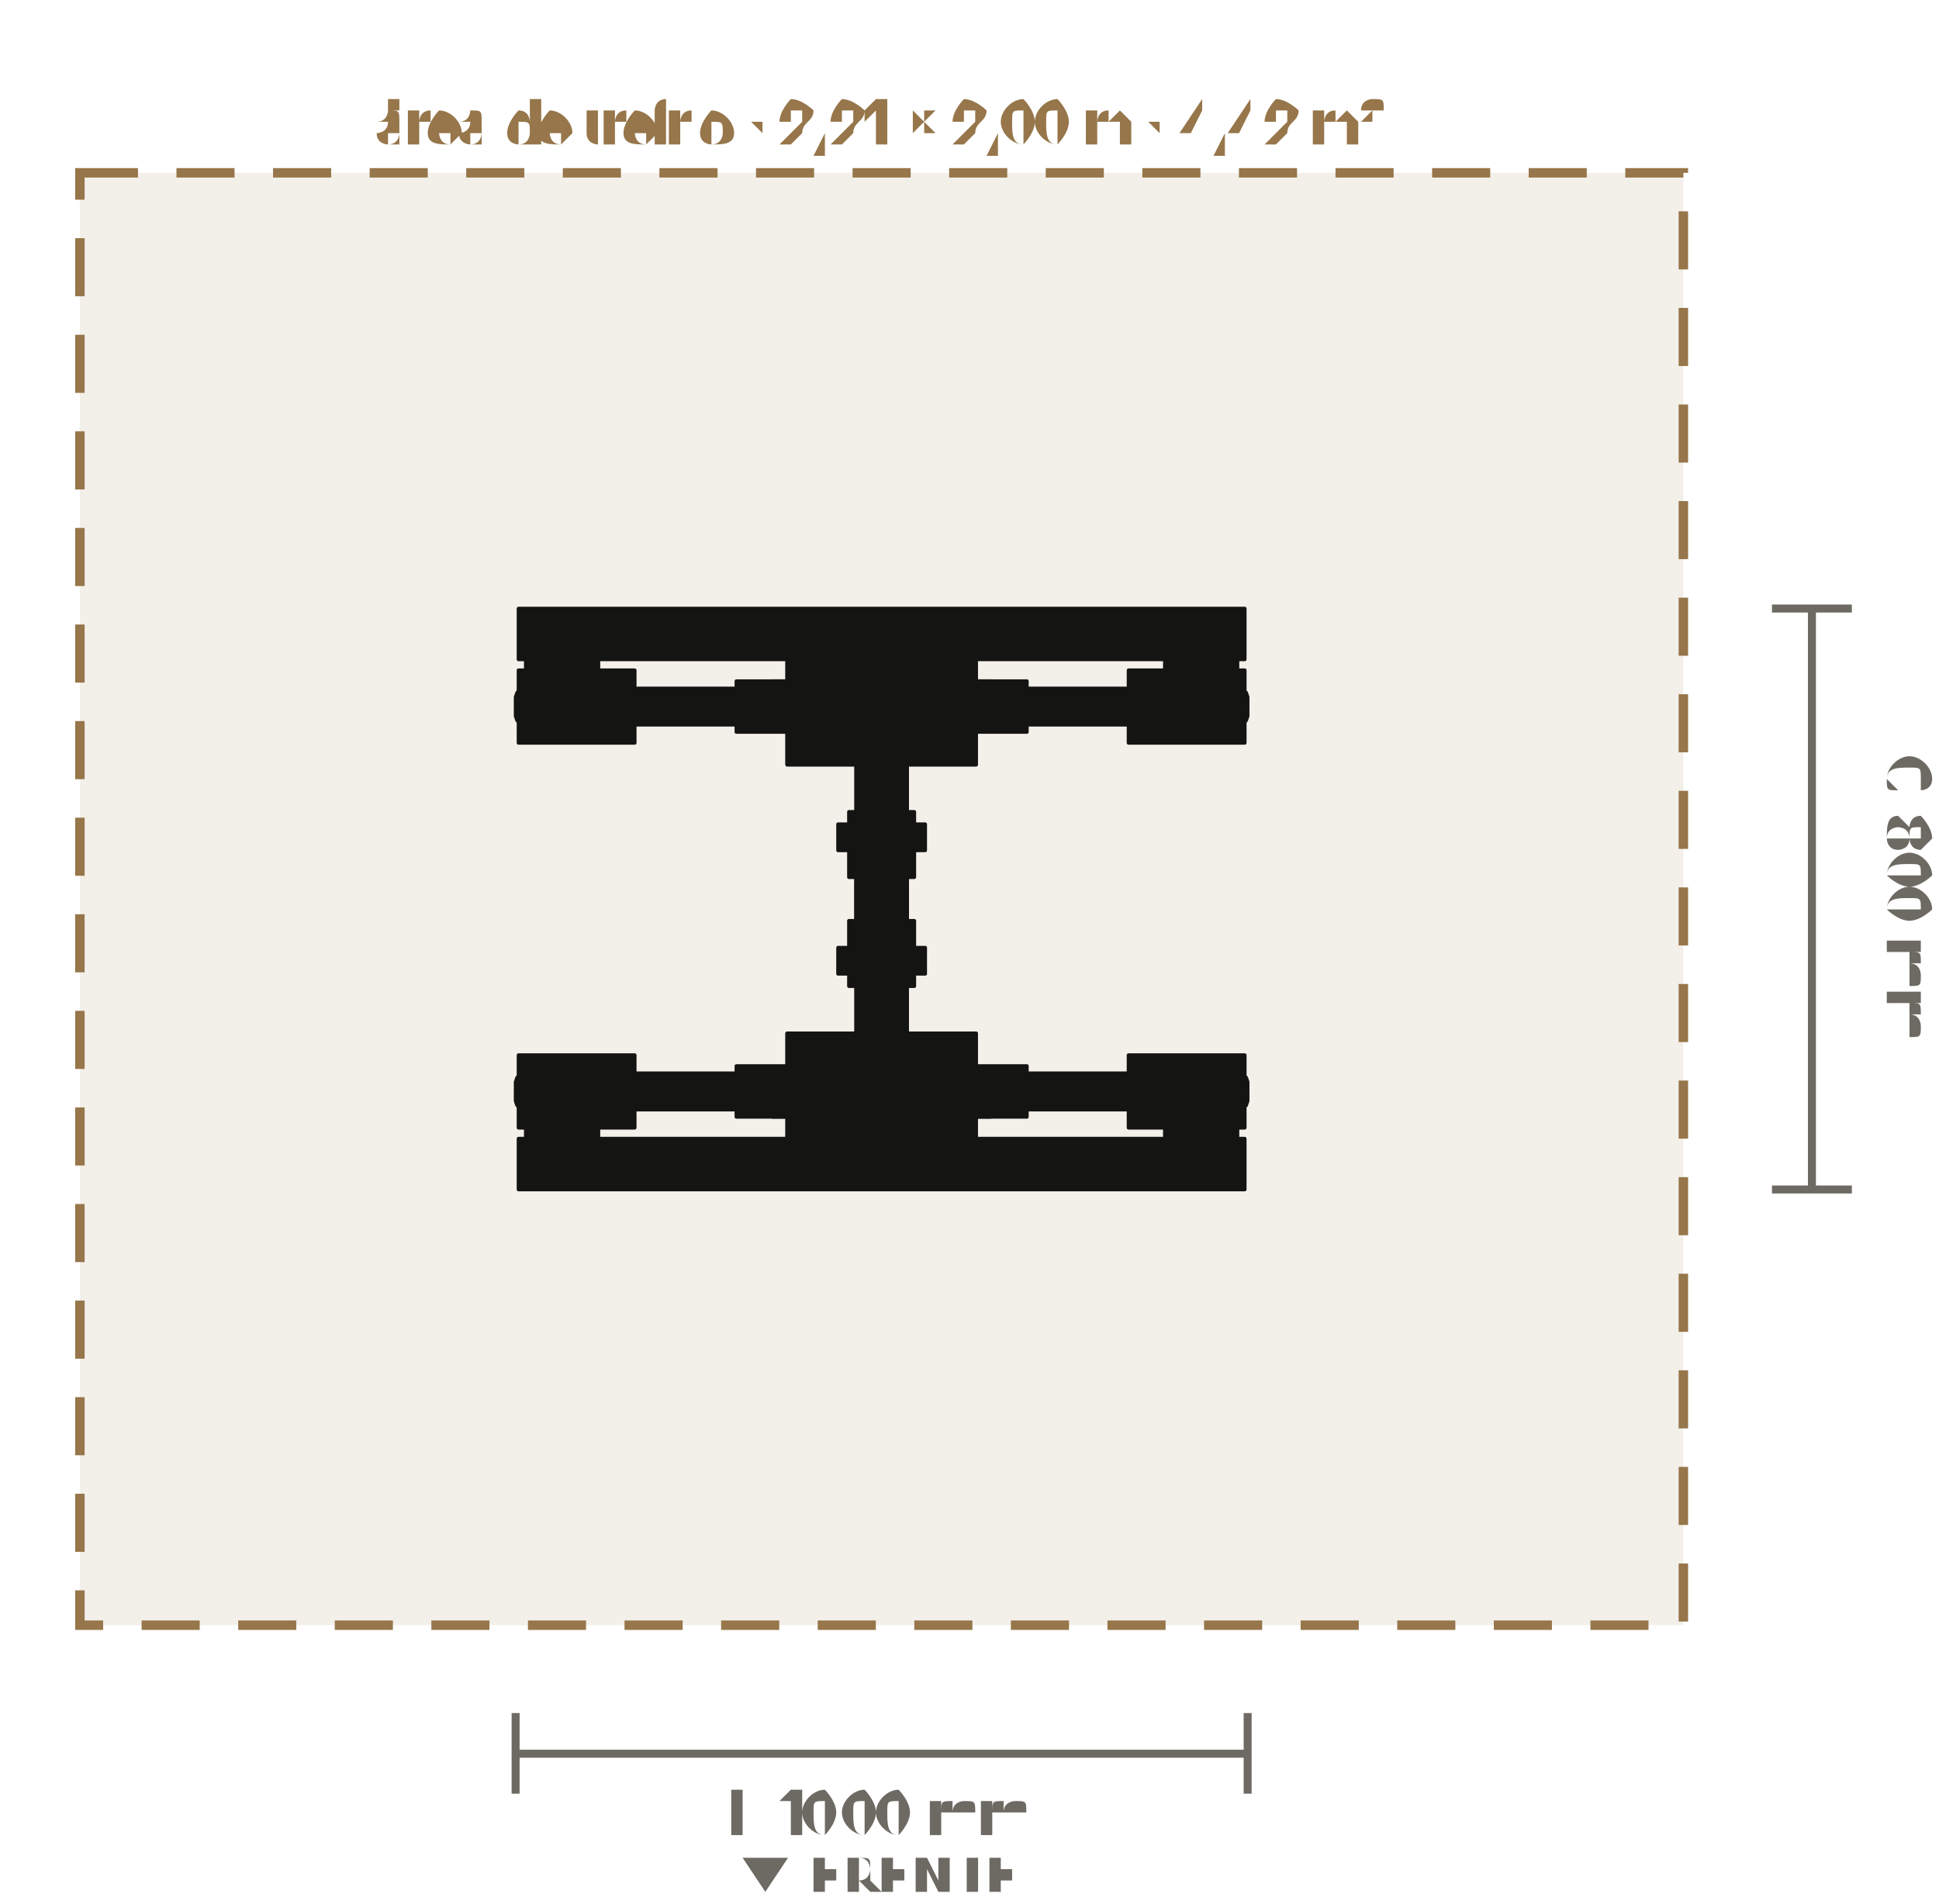
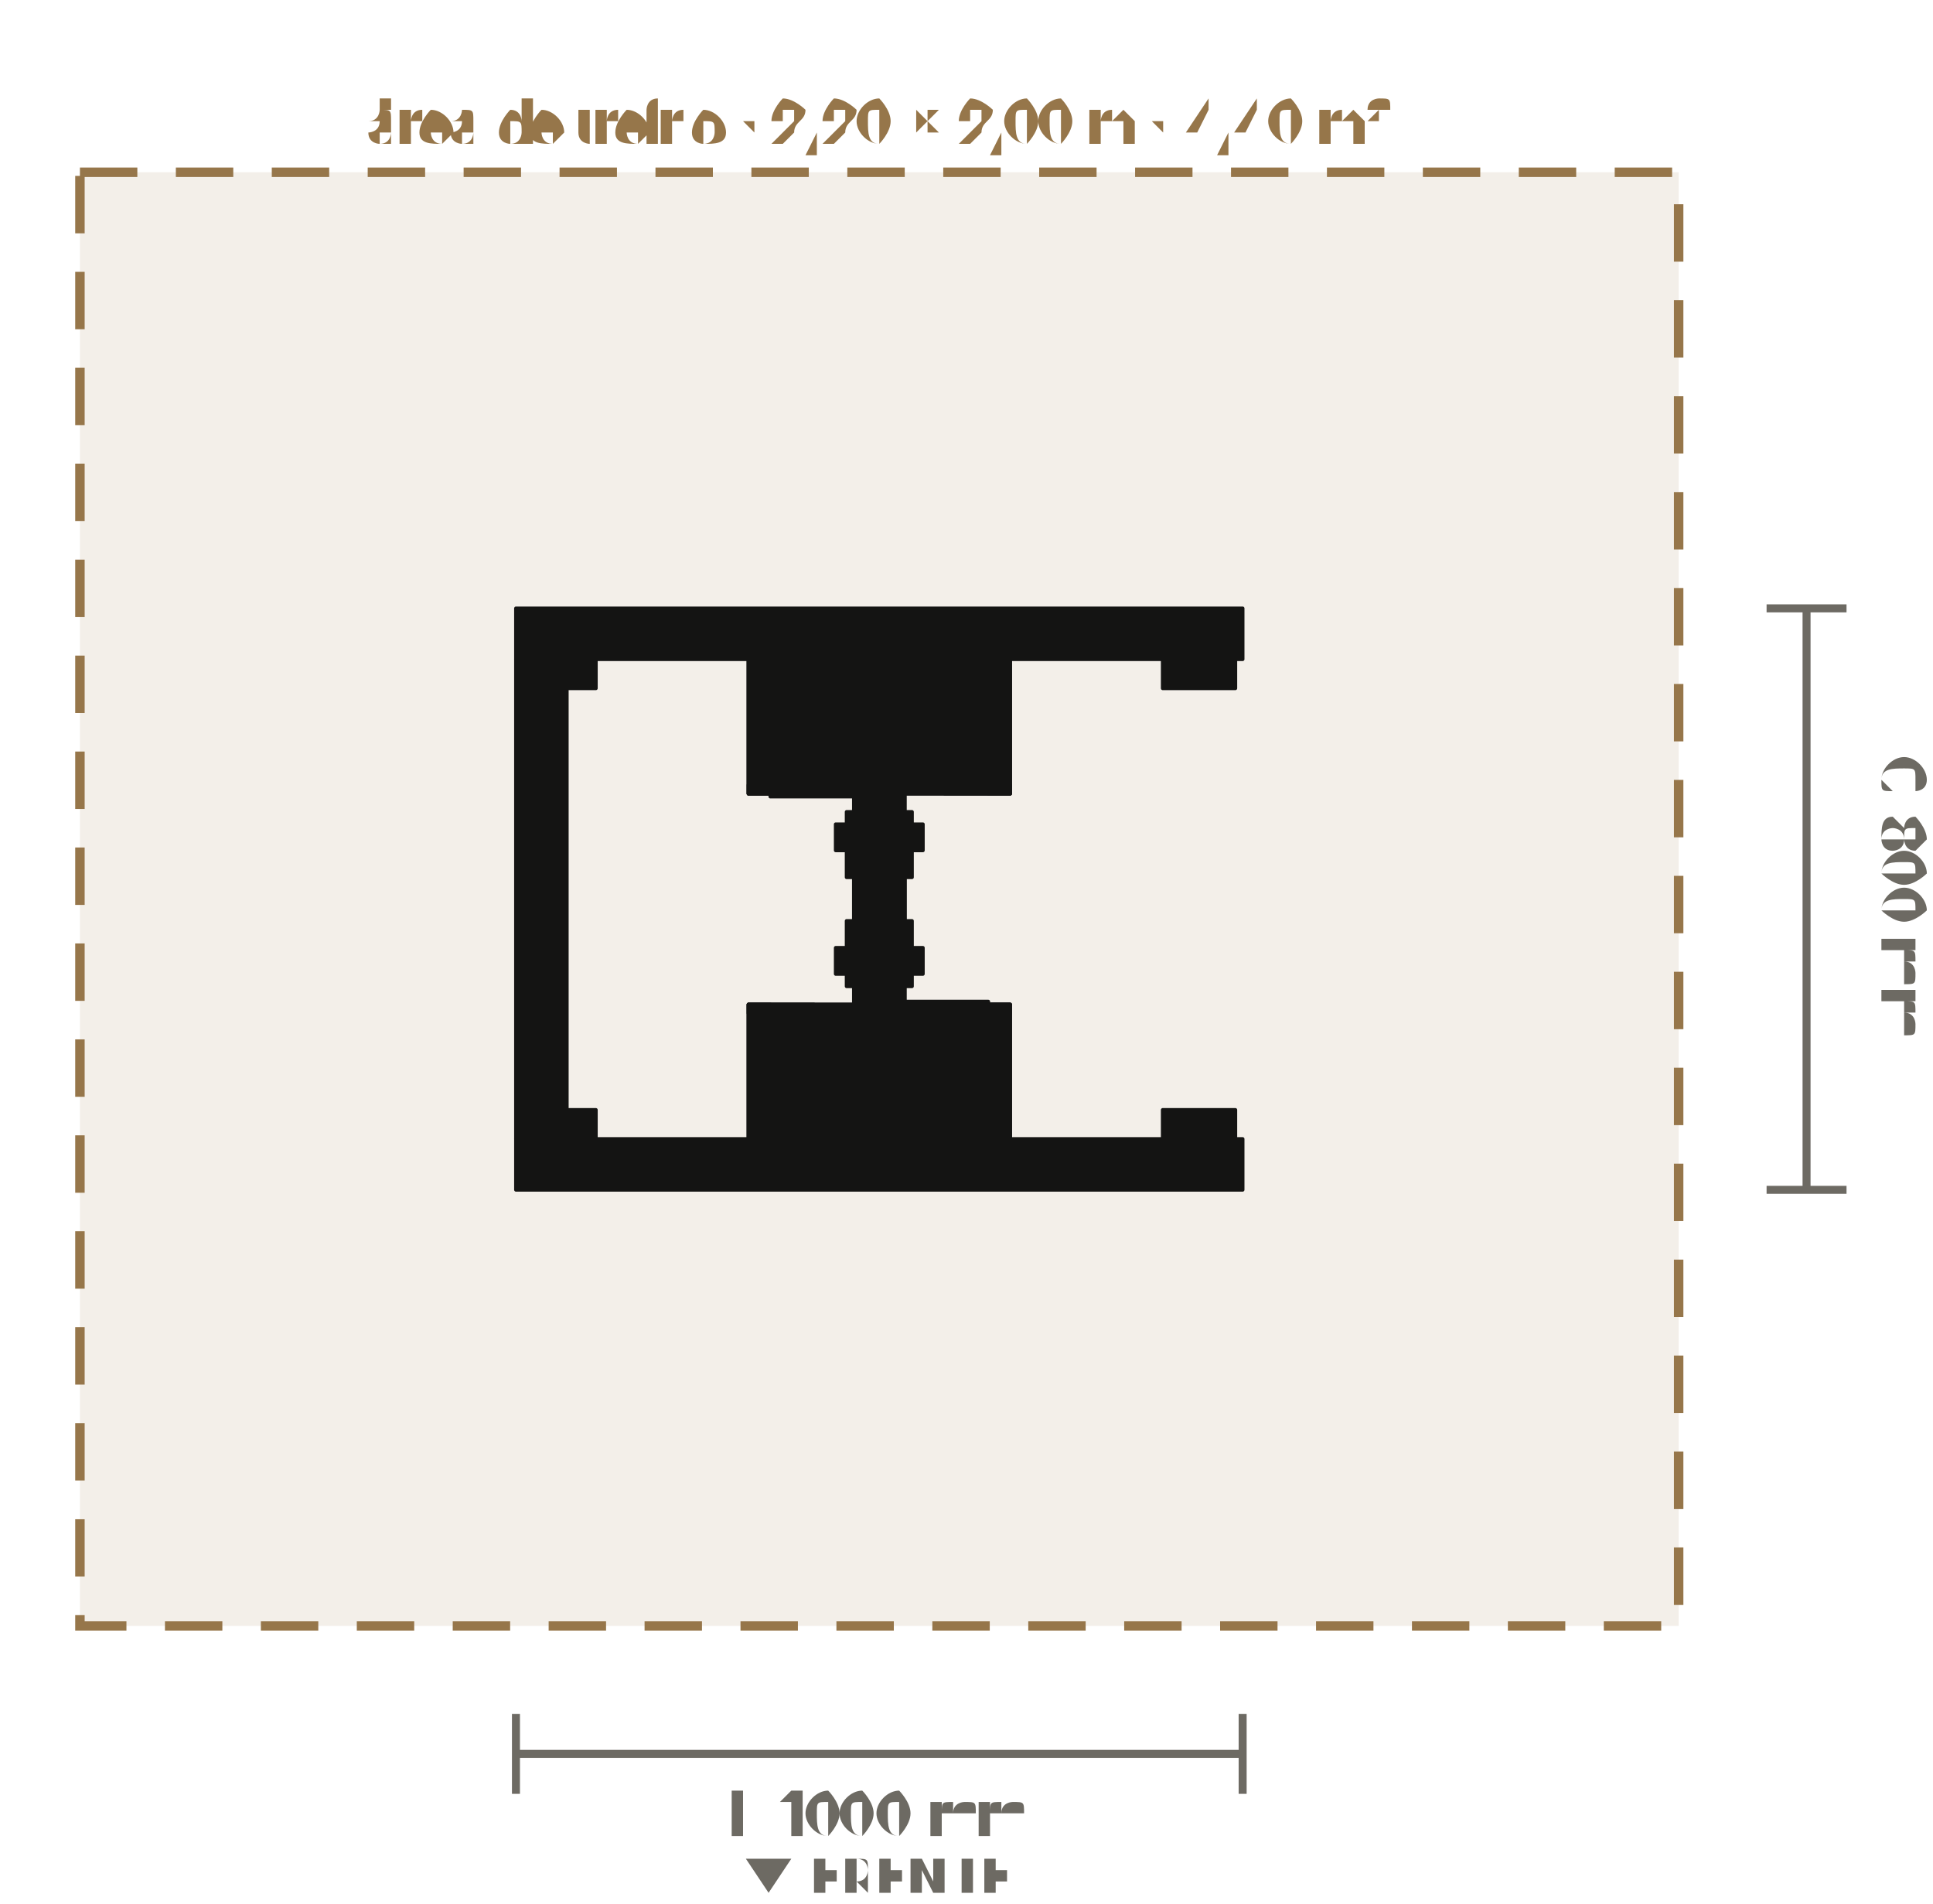
- <svg xmlns="http://www.w3.org/2000/svg" viewBox="-1.214 -1.238 2.67 2.621" role="img" aria-label="Planta do Polia Mono Cross - Bateria de Pesos (LD-WH052): 1008 × 800 mm, com 60 cm de área de treino em volta" data-equipment="LD-WH052" data-unit="m">
-   <rect class="eq-zone" x="-1.104" y="-1" width="2.208" height="2" style="fill:#96764a;fill-opacity:.12;stroke:#96764a;stroke-width:0.013;stroke-dasharray:0.08 0.053" />
-   <text class="eq-zone-label" x="0" y="-1.04" style="font-family:Barlow,Inter,Arial,sans-serif;font-size:0.075px;fill:#96764a;text-anchor:middle">área de treino · 2,21 × 2,00 m · 4,42 m²</text>
+ <svg xmlns="http://www.w3.org/2000/svg" viewBox="-1.21 -1.237 2.66 2.619" role="img" aria-label="Planta do Polia Mono Cross - Bateria de Pesos (LD-WH052): 1000 × 800 mm, com 60 cm de área de treino em volta" data-equipment="LD-WH052" data-unit="m">
+   <rect class="eq-zone" x="-1.1" y="-1" width="2.2" height="2" style="fill:#96764a;fill-opacity:.12;stroke:#96764a;stroke-width:0.013;stroke-dasharray:0.079 0.053" />
+   <text class="eq-zone-label" x="0" y="-1.04" style="font-family:Barlow,Inter,Arial,sans-serif;font-size:0.075px;fill:#96764a;text-anchor:middle">área de treino · 2,20 × 2,00 m · 4,40 m²</text>
  <g class="eq-parts">
    <polygon class="eq-part" points="-0.5,-0.4 0.5,-0.4 0.5,-0.33 -0.5,-0.33" style="fill:#141413;stroke:#141413;stroke-width:0.005;stroke-linejoin:round" />
    <polygon class="eq-part" points="-0.035,-0.365 0.035,-0.365 0.035,0.085 -0.035,0.085" style="fill:#141413;stroke:#141413;stroke-width:0.005;stroke-linejoin:round" />
    <polygon class="eq-part" points="-0.49,-0.39 -0.39,-0.39 -0.39,-0.29 -0.49,-0.29" style="fill:#141413;stroke:#141413;stroke-width:0.005;stroke-linejoin:round" />
    <polygon class="eq-part" points="0.39,-0.39 0.49,-0.39 0.49,-0.29 0.39,-0.29" style="fill:#141413;stroke:#141413;stroke-width:0.005;stroke-linejoin:round" />
    <polygon class="eq-part" points="-0.5,0.33 0.5,0.33 0.5,0.4 -0.5,0.4" style="fill:#141413;stroke:#141413;stroke-width:0.005;stroke-linejoin:round" />
    <polygon class="eq-part" points="-0.035,-0.085 0.035,-0.085 0.035,0.365 -0.035,0.365" style="fill:#141413;stroke:#141413;stroke-width:0.005;stroke-linejoin:round" />
    <polygon class="eq-part" points="-0.49,0.29 -0.39,0.29 -0.39,0.39 -0.49,0.39" style="fill:#141413;stroke:#141413;stroke-width:0.005;stroke-linejoin:round" />
    <polygon class="eq-part" points="0.39,0.29 0.49,0.29 0.49,0.39 0.39,0.39" style="fill:#141413;stroke:#141413;stroke-width:0.005;stroke-linejoin:round" />
-     <polygon class="eq-part" points="-0.504,-0.278 -0.502,-0.284 -0.498,-0.288 -0.492,-0.29 -0.137,-0.29 -0.131,-0.288 -0.127,-0.284 -0.125,-0.278 -0.125,-0.252 -0.127,-0.246 -0.131,-0.242 -0.137,-0.24 -0.492,-0.24 -0.498,-0.242 -0.502,-0.246 -0.504,-0.252" style="fill:#141413;stroke:#141413;stroke-width:0.005;stroke-linejoin:round" />
-     <polygon class="eq-part" points="-0.5,-0.315 -0.34,-0.315 -0.34,-0.215 -0.5,-0.215" style="fill:#141413;stroke:#141413;stroke-width:0.005;stroke-linejoin:round" />
-     <polygon class="eq-part" points="0.125,-0.278 0.127,-0.284 0.131,-0.288 0.137,-0.29 0.492,-0.29 0.498,-0.288 0.502,-0.284 0.504,-0.278 0.504,-0.252 0.502,-0.246 0.498,-0.242 0.492,-0.24 0.137,-0.24 0.131,-0.242 0.127,-0.246 0.125,-0.252" style="fill:#141413;stroke:#141413;stroke-width:0.005;stroke-linejoin:round" />
-     <polygon class="eq-part" points="0.34,-0.315 0.5,-0.315 0.5,-0.215 0.34,-0.215" style="fill:#141413;stroke:#141413;stroke-width:0.005;stroke-linejoin:round" />
-     <polygon class="eq-part" points="-0.2,-0.3 0.2,-0.3 0.2,-0.23 -0.2,-0.23" style="fill:#141413;stroke:#141413;stroke-width:0.005;stroke-linejoin:round" />
-     <polygon class="eq-part" points="-0.17,-0.29 0.17,-0.29 0.17,-0.24 -0.17,-0.24" style="fill:#141413;stroke:#141413;stroke-width:0.005;stroke-linejoin:round" />
-     <polygon class="eq-part" points="-0.15,-0.3 0.15,-0.3 0.15,-0.29 -0.15,-0.29" style="fill:#141413;stroke:#141413;stroke-width:0.005;stroke-linejoin:round" />
+     <polygon class="eq-part" points="-0.5,-0.33 -0.43,-0.33 -0.43,0.33 -0.5,0.33" style="fill:#141413;stroke:#141413;stroke-width:0.005;stroke-linejoin:round" />
+     <polygon class="eq-part" points="-0.18,-0.385 -0.15,-0.385 -0.15,-0.145 -0.18,-0.145" style="fill:#141413;stroke:#141413;stroke-width:0.005;stroke-linejoin:round" />
+     <polygon class="eq-part" points="0.15,-0.385 0.18,-0.385 0.18,-0.145 0.15,-0.145" style="fill:#141413;stroke:#141413;stroke-width:0.005;stroke-linejoin:round" />
+     <polygon class="eq-part" points="-0.18,-0.385 0.18,-0.385 0.18,-0.145 -0.18,-0.145" style="fill:#141413;stroke:#141413;stroke-width:0.005;stroke-linejoin:round" />
+     <polygon class="eq-part" points="-0.18,-0.385 0.18,-0.385 0.18,-0.145 -0.18,-0.145" style="fill:#141413;stroke:#141413;stroke-width:0.005;stroke-linejoin:round" />
+     <polygon class="eq-part" points="-0.18,-0.157 0.02,-0.157 0.02,-0.145 -0.18,-0.145" style="fill:#141413;stroke:#141413;stroke-width:0.005;stroke-linejoin:round" />
+     <polygon class="eq-part" points="0.09,-0.157 0.18,-0.157 0.18,-0.145 0.09,-0.145" style="fill:#141413;stroke:#141413;stroke-width:0.005;stroke-linejoin:round" />
+     <polygon class="eq-part" points="-0.15,-0.145 -0.01,-0.145 -0.01,-0.141 -0.15,-0.141" style="fill:#141413;stroke:#141413;stroke-width:0.005;stroke-linejoin:round" />
    <polygon class="eq-part" points="-0.09,-0.265 -0.09,-0.268 -0.089,-0.27 -0.087,-0.272 -0.085,-0.274 -0.083,-0.275 -0.08,-0.275 -0.077,-0.275 -0.075,-0.274 -0.073,-0.272 -0.071,-0.27 -0.07,-0.268 -0.07,-0.265 -0.07,-0.262 -0.071,-0.26 -0.073,-0.258 -0.075,-0.256 -0.077,-0.255 -0.08,-0.255 -0.083,-0.255 -0.085,-0.256 -0.087,-0.258 -0.089,-0.26 -0.09,-0.262" style="fill:#141413;stroke:#141413;stroke-width:0.005;stroke-linejoin:round" />
    <polygon class="eq-part" points="0.07,-0.265 0.07,-0.268 0.071,-0.27 0.073,-0.272 0.075,-0.274 0.077,-0.275 0.08,-0.275 0.083,-0.275 0.085,-0.274 0.087,-0.272 0.089,-0.27 0.09,-0.268 0.09,-0.265 0.09,-0.262 0.089,-0.26 0.087,-0.258 0.085,-0.256 0.083,-0.255 0.08,-0.255 0.077,-0.255 0.075,-0.256 0.073,-0.258 0.071,-0.26 0.07,-0.262" style="fill:#141413;stroke:#141413;stroke-width:0.005;stroke-linejoin:round" />
    <polygon class="eq-part" points="-0.13,-0.345 0.13,-0.345 0.13,-0.185 -0.13,-0.185" style="fill:#141413;stroke:#141413;stroke-width:0.005;stroke-linejoin:round" />
    <polygon class="eq-part" points="-0.13,-0.345 0.13,-0.345 0.13,-0.185 -0.13,-0.185" style="fill:#141413;stroke:#141413;stroke-width:0.005;stroke-linejoin:round" />
    <polygon class="eq-part" points="-0.004,-0.265 -0.004,-0.266 -0.004,-0.267 -0.003,-0.268 -0.002,-0.269 -0.001,-0.269 0,-0.269 0.001,-0.269 0.002,-0.269 0.003,-0.268 0.004,-0.267 0.004,-0.266 0.004,-0.265 0.004,-0.264 0.004,-0.263 0.003,-0.262 0.002,-0.262 0.001,-0.261 0,-0.261 -0.001,-0.261 -0.002,-0.262 -0.003,-0.262 -0.004,-0.263 -0.004,-0.264" style="fill:#141413;stroke:#141413;stroke-width:0.005;stroke-linejoin:round" />
    <polygon class="eq-part" points="-0.12,-0.33 0.12,-0.33 0.12,-0.2 -0.12,-0.2" style="fill:#141413;stroke:#141413;stroke-width:0.005;stroke-linejoin:round" />
    <polygon class="eq-part" points="-0.12,-0.33 0.12,-0.33 0.12,-0.2 -0.12,-0.2" style="fill:#141413;stroke:#141413;stroke-width:0.005;stroke-linejoin:round" />
    <polygon class="eq-part" points="-0.12,-0.33 0.12,-0.33 0.12,-0.2 -0.12,-0.2" style="fill:#141413;stroke:#141413;stroke-width:0.005;stroke-linejoin:round" />
    <polygon class="eq-part" points="-0.12,-0.33 0.12,-0.33 0.12,-0.2 -0.12,-0.2" style="fill:#141413;stroke:#141413;stroke-width:0.005;stroke-linejoin:round" />
    <polygon class="eq-part" points="-0.12,-0.33 0.12,-0.33 0.12,-0.2 -0.12,-0.2" style="fill:#141413;stroke:#141413;stroke-width:0.005;stroke-linejoin:round" />
    <polygon class="eq-part" points="-0.12,-0.33 0.12,-0.33 0.12,-0.2 -0.12,-0.2" style="fill:#141413;stroke:#141413;stroke-width:0.005;stroke-linejoin:round" />
    <polygon class="eq-part" points="-0.12,-0.33 0.12,-0.33 0.12,-0.2 -0.12,-0.2" style="fill:#141413;stroke:#141413;stroke-width:0.005;stroke-linejoin:round" />
    <polygon class="eq-part" points="-0.12,-0.33 0.12,-0.33 0.12,-0.2 -0.12,-0.2" style="fill:#141413;stroke:#141413;stroke-width:0.005;stroke-linejoin:round" />
    <polygon class="eq-part" points="-0.12,-0.33 0.12,-0.33 0.12,-0.2 -0.12,-0.2" style="fill:#141413;stroke:#141413;stroke-width:0.005;stroke-linejoin:round" />
    <polygon class="eq-part" points="-0.12,-0.33 0.12,-0.33 0.12,-0.2 -0.12,-0.2" style="fill:#141413;stroke:#141413;stroke-width:0.005;stroke-linejoin:round" />
    <polygon class="eq-part" points="-0.12,-0.33 0.12,-0.33 0.12,-0.2 -0.12,-0.2" style="fill:#141413;stroke:#141413;stroke-width:0.005;stroke-linejoin:round" />
    <polygon class="eq-part" points="-0.006,-0.265 -0.006,-0.267 -0.005,-0.268 -0.004,-0.269 -0.003,-0.27 -0.002,-0.271 0,-0.271 0.002,-0.271 0.003,-0.27 0.004,-0.269 0.005,-0.268 0.006,-0.267 0.006,-0.265 0.006,-0.263 0.005,-0.262 0.004,-0.261 0.003,-0.26 0.002,-0.259 0,-0.259 -0.002,-0.259 -0.003,-0.26 -0.004,-0.261 -0.005,-0.262 -0.006,-0.263" style="fill:#141413;stroke:#141413;stroke-width:0.005;stroke-linejoin:round" />
    <polygon class="eq-part" points="-0.006,-0.22 0.006,-0.22 0.006,-0.15 -0.006,-0.15" style="fill:#141413;stroke:#141413;stroke-width:0.005;stroke-linejoin:round" />
+     <polygon class="eq-part" points="-0.15,-0.385 0.15,-0.385 0.15,-0.373 -0.15,-0.373" style="fill:#141413;stroke:#141413;stroke-width:0.005;stroke-linejoin:round" />
    <polygon class="eq-part" points="-0.02,-0.075 -0.019,-0.08 -0.017,-0.085 -0.014,-0.089 -0.01,-0.092 -0.005,-0.094 0,-0.095 0.005,-0.094 0.01,-0.092 0.014,-0.089 0.017,-0.085 0.019,-0.08 0.02,-0.075 0.019,-0.07 0.017,-0.065 0.014,-0.061 0.01,-0.058 0.005,-0.056 0,-0.055 -0.005,-0.056 -0.01,-0.058 -0.014,-0.061 -0.017,-0.065 -0.019,-0.07" style="fill:#141413;stroke:#141413;stroke-width:0.005;stroke-linejoin:round" />
    <polygon class="eq-part" points="-0.02,-0.265 0.02,-0.265 0.02,-0.075 -0.02,-0.075" style="fill:#141413;stroke:#141413;stroke-width:0.005;stroke-linejoin:round" />
    <polygon class="eq-part" points="-0.02,-0.265 0.02,-0.265 0.02,-0.075 -0.02,-0.075" style="fill:#141413;stroke:#141413;stroke-width:0.005;stroke-linejoin:round" />
    <polygon class="eq-part" points="-0.045,-0.12 0.045,-0.12 0.045,-0.03 -0.045,-0.03" style="fill:#141413;stroke:#141413;stroke-width:0.005;stroke-linejoin:round" />
    <polygon class="eq-part" points="-0.008,0.05 -0.008,-0.02 -0.006,-0.028 0,-0.03 0.006,-0.028 0.008,-0.022 0.008,-0.02 0.008,0.05 0.006,0.058 0,0.06 -0.006,0.058 -0.008,0.052" style="fill:#141413;stroke:#141413;stroke-width:0.005;stroke-linejoin:round" />
    <polygon class="eq-part" points="-0.015,0.007 0.015,0 0.015,0.022 -0.015,0.03" style="fill:#141413;stroke:#141413;stroke-width:0.005;stroke-linejoin:round" />
    <polygon class="eq-part" points="-0.004,0.015 -0.004,0.014 -0.004,0.013 -0.003,0.012 -0.002,0.012 -0.001,0.011 0,0.011 0.001,0.011 0.002,0.012 0.003,0.012 0.004,0.013 0.004,0.014 0.004,0.015 0.004,0.085 0.004,0.086 0.004,0.087 0.003,0.088 0.002,0.088 0.001,0.089 0,0.089 -0.001,0.089 -0.002,0.088 -0.003,0.088 -0.004,0.087 -0.004,0.086 -0.004,0.085" style="fill:#141413;stroke:#141413;stroke-width:0.005;stroke-linejoin:round" />
    <polygon class="eq-part" points="-0.06,0.067 0.06,0.067 0.06,0.103 -0.06,0.103" style="fill:#141413;stroke:#141413;stroke-width:0.005;stroke-linejoin:round" />
-     <polygon class="eq-part" points="-0.504,0.252 -0.502,0.246 -0.498,0.242 -0.492,0.24 -0.137,0.24 -0.131,0.242 -0.127,0.246 -0.125,0.252 -0.125,0.278 -0.127,0.284 -0.131,0.288 -0.137,0.29 -0.492,0.29 -0.498,0.288 -0.502,0.284 -0.504,0.278" style="fill:#141413;stroke:#141413;stroke-width:0.005;stroke-linejoin:round" />
-     <polygon class="eq-part" points="-0.5,0.215 -0.34,0.215 -0.34,0.315 -0.5,0.315" style="fill:#141413;stroke:#141413;stroke-width:0.005;stroke-linejoin:round" />
-     <polygon class="eq-part" points="0.125,0.252 0.127,0.246 0.131,0.242 0.137,0.24 0.492,0.24 0.498,0.242 0.502,0.246 0.504,0.252 0.504,0.278 0.502,0.284 0.498,0.288 0.492,0.29 0.137,0.29 0.131,0.288 0.127,0.284 0.125,0.278" style="fill:#141413;stroke:#141413;stroke-width:0.005;stroke-linejoin:round" />
-     <polygon class="eq-part" points="0.34,0.215 0.5,0.215 0.5,0.315 0.34,0.315" style="fill:#141413;stroke:#141413;stroke-width:0.005;stroke-linejoin:round" />
-     <polygon class="eq-part" points="-0.2,0.23 0.2,0.23 0.2,0.3 -0.2,0.3" style="fill:#141413;stroke:#141413;stroke-width:0.005;stroke-linejoin:round" />
-     <polygon class="eq-part" points="-0.17,0.24 0.17,0.24 0.17,0.29 -0.17,0.29" style="fill:#141413;stroke:#141413;stroke-width:0.005;stroke-linejoin:round" />
-     <polygon class="eq-part" points="-0.15,0.29 0.15,0.29 0.15,0.3 -0.15,0.3" style="fill:#141413;stroke:#141413;stroke-width:0.005;stroke-linejoin:round" />
+     <polygon class="eq-part" points="0.15,0.385 0.15,0.145 0.18,0.145 0.18,0.385" style="fill:#141413;stroke:#141413;stroke-width:0.005;stroke-linejoin:round" />
+     <polygon class="eq-part" points="-0.18,0.385 -0.18,0.145 -0.15,0.145 -0.15,0.385" style="fill:#141413;stroke:#141413;stroke-width:0.005;stroke-linejoin:round" />
+     <polygon class="eq-part" points="-0.18,0.385 -0.18,0.145 0.18,0.145 0.18,0.385" style="fill:#141413;stroke:#141413;stroke-width:0.005;stroke-linejoin:round" />
+     <polygon class="eq-part" points="-0.18,0.385 -0.18,0.145 0.18,0.145 0.18,0.385" style="fill:#141413;stroke:#141413;stroke-width:0.005;stroke-linejoin:round" />
+     <polygon class="eq-part" points="-0.02,0.145 0.18,0.145 0.18,0.157 -0.02,0.157" style="fill:#141413;stroke:#141413;stroke-width:0.005;stroke-linejoin:round" />
+     <polygon class="eq-part" points="-0.18,0.145 -0.09,0.145 -0.09,0.157 -0.18,0.157" style="fill:#141413;stroke:#141413;stroke-width:0.005;stroke-linejoin:round" />
+     <polygon class="eq-part" points="0.01,0.141 0.15,0.141 0.15,0.145 0.01,0.145" style="fill:#141413;stroke:#141413;stroke-width:0.005;stroke-linejoin:round" />
+     <polygon class="eq-part" points="0.07,0.265 0.07,0.262 0.071,0.26 0.073,0.258 0.075,0.256 0.077,0.255 0.08,0.255 0.083,0.255 0.085,0.256 0.087,0.258 0.089,0.26 0.09,0.262 0.09,0.265 0.09,0.268 0.089,0.27 0.087,0.272 0.085,0.274 0.083,0.275 0.08,0.275 0.077,0.275 0.075,0.274 0.073,0.272 0.071,0.27 0.07,0.268" style="fill:#141413;stroke:#141413;stroke-width:0.005;stroke-linejoin:round" />
    <polygon class="eq-part" points="-0.09,0.265 -0.09,0.262 -0.089,0.26 -0.087,0.258 -0.085,0.256 -0.083,0.255 -0.08,0.255 -0.077,0.255 -0.075,0.256 -0.073,0.258 -0.071,0.26 -0.07,0.262 -0.07,0.265 -0.07,0.268 -0.071,0.27 -0.073,0.272 -0.075,0.274 -0.077,0.275 -0.08,0.275 -0.083,0.275 -0.085,0.274 -0.087,0.272 -0.089,0.27 -0.09,0.268" style="fill:#141413;stroke:#141413;stroke-width:0.005;stroke-linejoin:round" />
-     <polygon class="eq-part" points="0.07,0.265 0.07,0.262 0.071,0.26 0.073,0.258 0.075,0.256 0.077,0.255 0.08,0.255 0.083,0.255 0.085,0.256 0.087,0.258 0.089,0.26 0.09,0.262 0.09,0.265 0.09,0.268 0.089,0.27 0.087,0.272 0.085,0.274 0.083,0.275 0.08,0.275 0.077,0.275 0.075,0.274 0.073,0.272 0.071,0.27 0.07,0.268" style="fill:#141413;stroke:#141413;stroke-width:0.005;stroke-linejoin:round" />
    <polygon class="eq-part" points="-0.13,0.185 0.13,0.185 0.13,0.345 -0.13,0.345" style="fill:#141413;stroke:#141413;stroke-width:0.005;stroke-linejoin:round" />
    <polygon class="eq-part" points="-0.13,0.185 0.13,0.185 0.13,0.345 -0.13,0.345" style="fill:#141413;stroke:#141413;stroke-width:0.005;stroke-linejoin:round" />
    <polygon class="eq-part" points="-0.004,0.265 -0.004,0.264 -0.004,0.263 -0.003,0.262 -0.002,0.262 -0.001,0.261 0,0.261 0.001,0.261 0.002,0.262 0.003,0.262 0.004,0.263 0.004,0.264 0.004,0.265 0.004,0.266 0.004,0.267 0.003,0.268 0.002,0.269 0.001,0.269 0,0.269 -0.001,0.269 -0.002,0.269 -0.003,0.268 -0.004,0.267 -0.004,0.266" style="fill:#141413;stroke:#141413;stroke-width:0.005;stroke-linejoin:round" />
-     <polygon class="eq-part" points="-0.12,0.2 0.12,0.2 0.12,0.33 -0.12,0.33" style="fill:#141413;stroke:#141413;stroke-width:0.005;stroke-linejoin:round" />
-     <polygon class="eq-part" points="-0.12,0.2 0.12,0.2 0.12,0.33 -0.12,0.33" style="fill:#141413;stroke:#141413;stroke-width:0.005;stroke-linejoin:round" />
-     <polygon class="eq-part" points="-0.12,0.2 0.12,0.2 0.12,0.33 -0.12,0.33" style="fill:#141413;stroke:#141413;stroke-width:0.005;stroke-linejoin:round" />
-     <polygon class="eq-part" points="-0.12,0.2 0.12,0.2 0.12,0.33 -0.12,0.33" style="fill:#141413;stroke:#141413;stroke-width:0.005;stroke-linejoin:round" />
-     <polygon class="eq-part" points="-0.12,0.2 0.12,0.2 0.12,0.33 -0.12,0.33" style="fill:#141413;stroke:#141413;stroke-width:0.005;stroke-linejoin:round" />
-     <polygon class="eq-part" points="-0.12,0.2 0.12,0.2 0.12,0.33 -0.12,0.33" style="fill:#141413;stroke:#141413;stroke-width:0.005;stroke-linejoin:round" />
-     <polygon class="eq-part" points="-0.12,0.2 0.12,0.2 0.12,0.33 -0.12,0.33" style="fill:#141413;stroke:#141413;stroke-width:0.005;stroke-linejoin:round" />
-     <polygon class="eq-part" points="-0.12,0.2 0.12,0.2 0.12,0.33 -0.12,0.33" style="fill:#141413;stroke:#141413;stroke-width:0.005;stroke-linejoin:round" />
-     <polygon class="eq-part" points="-0.12,0.2 0.12,0.2 0.12,0.33 -0.12,0.33" style="fill:#141413;stroke:#141413;stroke-width:0.005;stroke-linejoin:round" />
-     <polygon class="eq-part" points="-0.12,0.2 0.12,0.2 0.12,0.33 -0.12,0.33" style="fill:#141413;stroke:#141413;stroke-width:0.005;stroke-linejoin:round" />
-     <polygon class="eq-part" points="-0.12,0.2 0.12,0.2 0.12,0.33 -0.12,0.33" style="fill:#141413;stroke:#141413;stroke-width:0.005;stroke-linejoin:round" />
+     <polygon class="eq-part" points="-0.12,0.33 -0.12,0.2 0.12,0.2 0.12,0.33" style="fill:#141413;stroke:#141413;stroke-width:0.005;stroke-linejoin:round" />
+     <polygon class="eq-part" points="-0.12,0.33 -0.12,0.2 0.12,0.2 0.12,0.33" style="fill:#141413;stroke:#141413;stroke-width:0.005;stroke-linejoin:round" />
+     <polygon class="eq-part" points="-0.12,0.33 -0.12,0.2 0.12,0.2 0.12,0.33" style="fill:#141413;stroke:#141413;stroke-width:0.005;stroke-linejoin:round" />
+     <polygon class="eq-part" points="-0.12,0.33 -0.12,0.2 0.12,0.2 0.12,0.33" style="fill:#141413;stroke:#141413;stroke-width:0.005;stroke-linejoin:round" />
+     <polygon class="eq-part" points="-0.12,0.33 -0.12,0.2 0.12,0.2 0.12,0.33" style="fill:#141413;stroke:#141413;stroke-width:0.005;stroke-linejoin:round" />
+     <polygon class="eq-part" points="-0.12,0.33 -0.12,0.2 0.12,0.2 0.12,0.33" style="fill:#141413;stroke:#141413;stroke-width:0.005;stroke-linejoin:round" />
+     <polygon class="eq-part" points="-0.12,0.33 -0.12,0.2 0.12,0.2 0.12,0.33" style="fill:#141413;stroke:#141413;stroke-width:0.005;stroke-linejoin:round" />
+     <polygon class="eq-part" points="-0.12,0.33 -0.12,0.2 0.12,0.2 0.12,0.33" style="fill:#141413;stroke:#141413;stroke-width:0.005;stroke-linejoin:round" />
+     <polygon class="eq-part" points="-0.12,0.33 -0.12,0.2 0.12,0.2 0.12,0.33" style="fill:#141413;stroke:#141413;stroke-width:0.005;stroke-linejoin:round" />
+     <polygon class="eq-part" points="-0.12,0.33 -0.12,0.2 0.12,0.2 0.12,0.33" style="fill:#141413;stroke:#141413;stroke-width:0.005;stroke-linejoin:round" />
+     <polygon class="eq-part" points="-0.12,0.33 -0.12,0.2 0.12,0.2 0.12,0.33" style="fill:#141413;stroke:#141413;stroke-width:0.005;stroke-linejoin:round" />
    <polygon class="eq-part" points="-0.006,0.265 -0.006,0.263 -0.005,0.262 -0.004,0.261 -0.003,0.26 -0.002,0.259 0,0.259 0.002,0.259 0.003,0.26 0.004,0.261 0.005,0.262 0.006,0.263 0.006,0.265 0.006,0.267 0.005,0.268 0.004,0.269 0.003,0.27 0.002,0.271 0,0.271 -0.002,0.271 -0.003,0.27 -0.004,0.269 -0.005,0.268 -0.006,0.267" style="fill:#141413;stroke:#141413;stroke-width:0.005;stroke-linejoin:round" />
-     <polygon class="eq-part" points="-0.006,0.31 0.006,0.31 0.006,0.38 -0.006,0.38" style="fill:#141413;stroke:#141413;stroke-width:0.005;stroke-linejoin:round" />
+     <polygon class="eq-part" points="-0.006,0.22 -0.006,0.15 0.006,0.15 0.006,0.22" style="fill:#141413;stroke:#141413;stroke-width:0.005;stroke-linejoin:round" />
+     <polygon class="eq-part" points="-0.15,0.373 0.15,0.373 0.15,0.385 -0.15,0.385" style="fill:#141413;stroke:#141413;stroke-width:0.005;stroke-linejoin:round" />
    <polygon class="eq-part" points="-0.02,0.075 -0.019,0.07 -0.017,0.065 -0.014,0.061 -0.01,0.058 -0.005,0.056 0,0.055 0.005,0.056 0.01,0.058 0.014,0.061 0.017,0.065 0.019,0.07 0.02,0.075 0.019,0.08 0.017,0.085 0.014,0.089 0.01,0.092 0.005,0.094 0,0.095 -0.005,0.094 -0.01,0.092 -0.014,0.089 -0.017,0.085 -0.019,0.08" style="fill:#141413;stroke:#141413;stroke-width:0.005;stroke-linejoin:round" />
    <polygon class="eq-part" points="-0.02,0.075 0.02,0.075 0.02,0.265 -0.02,0.265" style="fill:#141413;stroke:#141413;stroke-width:0.005;stroke-linejoin:round" />
    <polygon class="eq-part" points="-0.02,0.075 0.02,0.075 0.02,0.265 -0.02,0.265" style="fill:#141413;stroke:#141413;stroke-width:0.005;stroke-linejoin:round" />
    <polygon class="eq-part" points="-0.045,0.03 0.045,0.03 0.045,0.12 -0.045,0.12" style="fill:#141413;stroke:#141413;stroke-width:0.005;stroke-linejoin:round" />
    <polygon class="eq-part" points="-0.008,0.02 -0.008,-0.05 -0.006,-0.058 0,-0.06 0.006,-0.058 0.008,-0.052 0.008,-0.05 0.008,0.02 0.006,0.028 0,0.03 -0.006,0.028 -0.008,0.022" style="fill:#141413;stroke:#141413;stroke-width:0.005;stroke-linejoin:round" />
    <polygon class="eq-part" points="-0.015,-0.022 0.015,-0.03 0.015,-0.007 -0.015,0" style="fill:#141413;stroke:#141413;stroke-width:0.005;stroke-linejoin:round" />
    <polygon class="eq-part" points="-0.004,-0.085 -0.004,-0.086 -0.004,-0.087 -0.003,-0.088 -0.002,-0.088 -0.001,-0.089 0,-0.089 0.001,-0.089 0.002,-0.088 0.003,-0.088 0.004,-0.087 0.004,-0.086 0.004,-0.085 0.004,-0.015 0.004,-0.014 0.004,-0.013 0.003,-0.012 0.002,-0.012 0.001,-0.011 0,-0.011 -0.001,-0.011 -0.002,-0.012 -0.003,-0.012 -0.004,-0.013 -0.004,-0.014 -0.004,-0.015" style="fill:#141413;stroke:#141413;stroke-width:0.005;stroke-linejoin:round" />
    <polygon class="eq-part" points="-0.06,-0.103 0.06,-0.103 0.06,-0.067 -0.06,-0.067" style="fill:#141413;stroke:#141413;stroke-width:0.005;stroke-linejoin:round" />
    <polygon class="eq-part" points="-0.035,-0.265 0.035,-0.265 0.035,0.265 -0.035,0.265" style="fill:#141413;stroke:#141413;stroke-width:0.005;stroke-linejoin:round" />
  </g>
-   <line class="eq-dim" x1="-0.504" y1="1.177" x2="0.504" y2="1.177" style="stroke:#6d6a63;stroke-width:0.011" />
-   <line class="eq-dim" x1="-0.504" y1="1.121" x2="-0.504" y2="1.232" style="stroke:#6d6a63;stroke-width:0.011" />
-   <line class="eq-dim" x1="0.504" y1="1.121" x2="0.504" y2="1.232" style="stroke:#6d6a63;stroke-width:0.011" />
-   <text class="eq-text" x="0" y="1.288" style="font-family:Barlow,Inter,Arial,sans-serif;font-size:0.08px;fill:#6d6a63;text-anchor:middle">L 1000 mm</text>
-   <line class="eq-dim" x1="1.281" y1="-0.4" x2="1.281" y2="0.4" style="stroke:#6d6a63;stroke-width:0.011" />
-   <line class="eq-dim" x1="1.226" y1="-0.4" x2="1.336" y2="-0.4" style="stroke:#6d6a63;stroke-width:0.011" />
-   <line class="eq-dim" x1="1.226" y1="0.4" x2="1.336" y2="0.4" style="stroke:#6d6a63;stroke-width:0.011" />
-   <text class="eq-text" x="1.384" y="0" transform="rotate(90 1.3841 0)" style="font-family:Barlow,Inter,Arial,sans-serif;font-size:0.08px;fill:#6d6a63;text-anchor:middle">C 800 mm</text>
-   <text class="eq-text" x="0" y="1.367" style="font-family:Barlow,Inter,Arial,sans-serif;font-size:0.08px;fill:#6d6a63;text-anchor:middle;font-size:0.064px;letter-spacing:.1em">▼ FRENTE</text>
+   <line class="eq-dim" x1="-0.5" y1="1.176" x2="0.5" y2="1.176" style="stroke:#6d6a63;stroke-width:0.011" />
+   <line class="eq-dim" x1="-0.5" y1="1.121" x2="-0.5" y2="1.231" style="stroke:#6d6a63;stroke-width:0.011" />
+   <line class="eq-dim" x1="0.5" y1="1.121" x2="0.5" y2="1.231" style="stroke:#6d6a63;stroke-width:0.011" />
+   <text class="eq-text" x="0" y="1.287" style="font-family:Barlow,Inter,Arial,sans-serif;font-size:0.079px;fill:#6d6a63;text-anchor:middle">L 1000 mm</text>
+   <line class="eq-dim" x1="1.276" y1="-0.4" x2="1.276" y2="0.4" style="stroke:#6d6a63;stroke-width:0.011" />
+   <line class="eq-dim" x1="1.221" y1="-0.4" x2="1.331" y2="-0.4" style="stroke:#6d6a63;stroke-width:0.011" />
+   <line class="eq-dim" x1="1.221" y1="0.4" x2="1.331" y2="0.4" style="stroke:#6d6a63;stroke-width:0.011" />
+   <text class="eq-text" x="1.379" y="0" transform="rotate(90 1.379 0)" style="font-family:Barlow,Inter,Arial,sans-serif;font-size:0.079px;fill:#6d6a63;text-anchor:middle">C 800 mm</text>
+   <text class="eq-text" x="0" y="1.366" style="font-family:Barlow,Inter,Arial,sans-serif;font-size:0.079px;fill:#6d6a63;text-anchor:middle;font-size:0.063px;letter-spacing:.1em">▼ FRENTE</text>
</svg>
